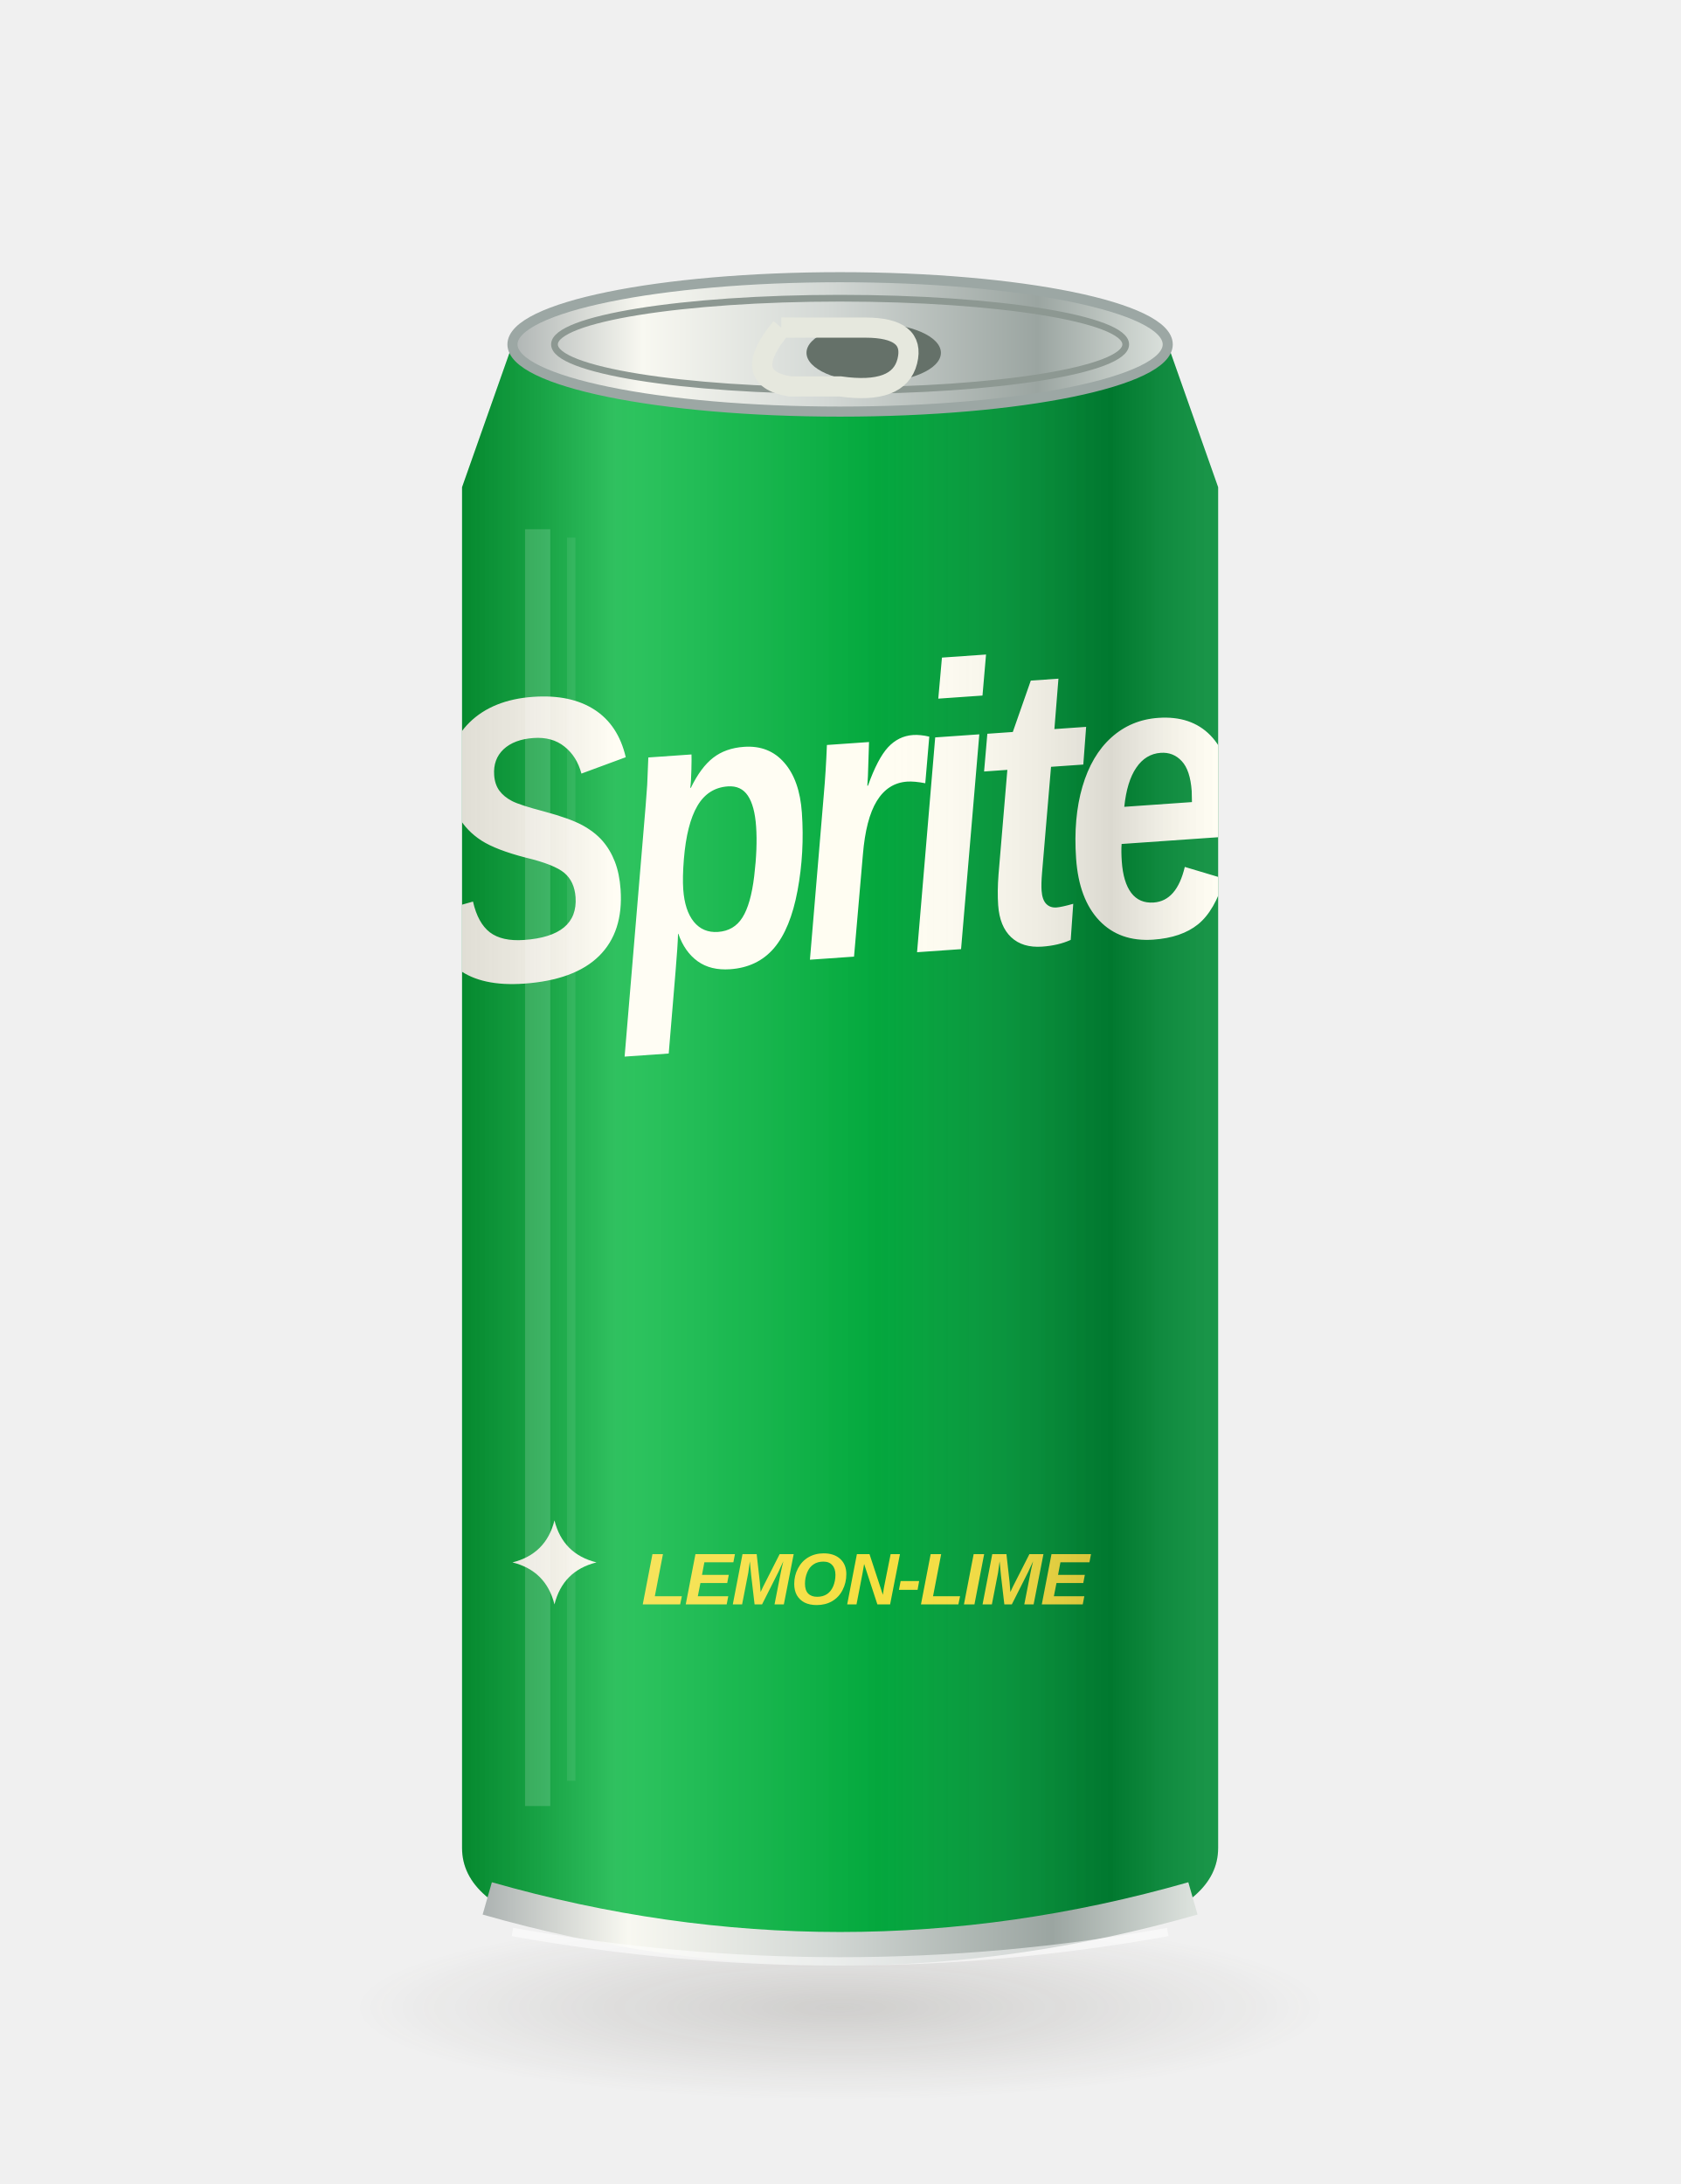
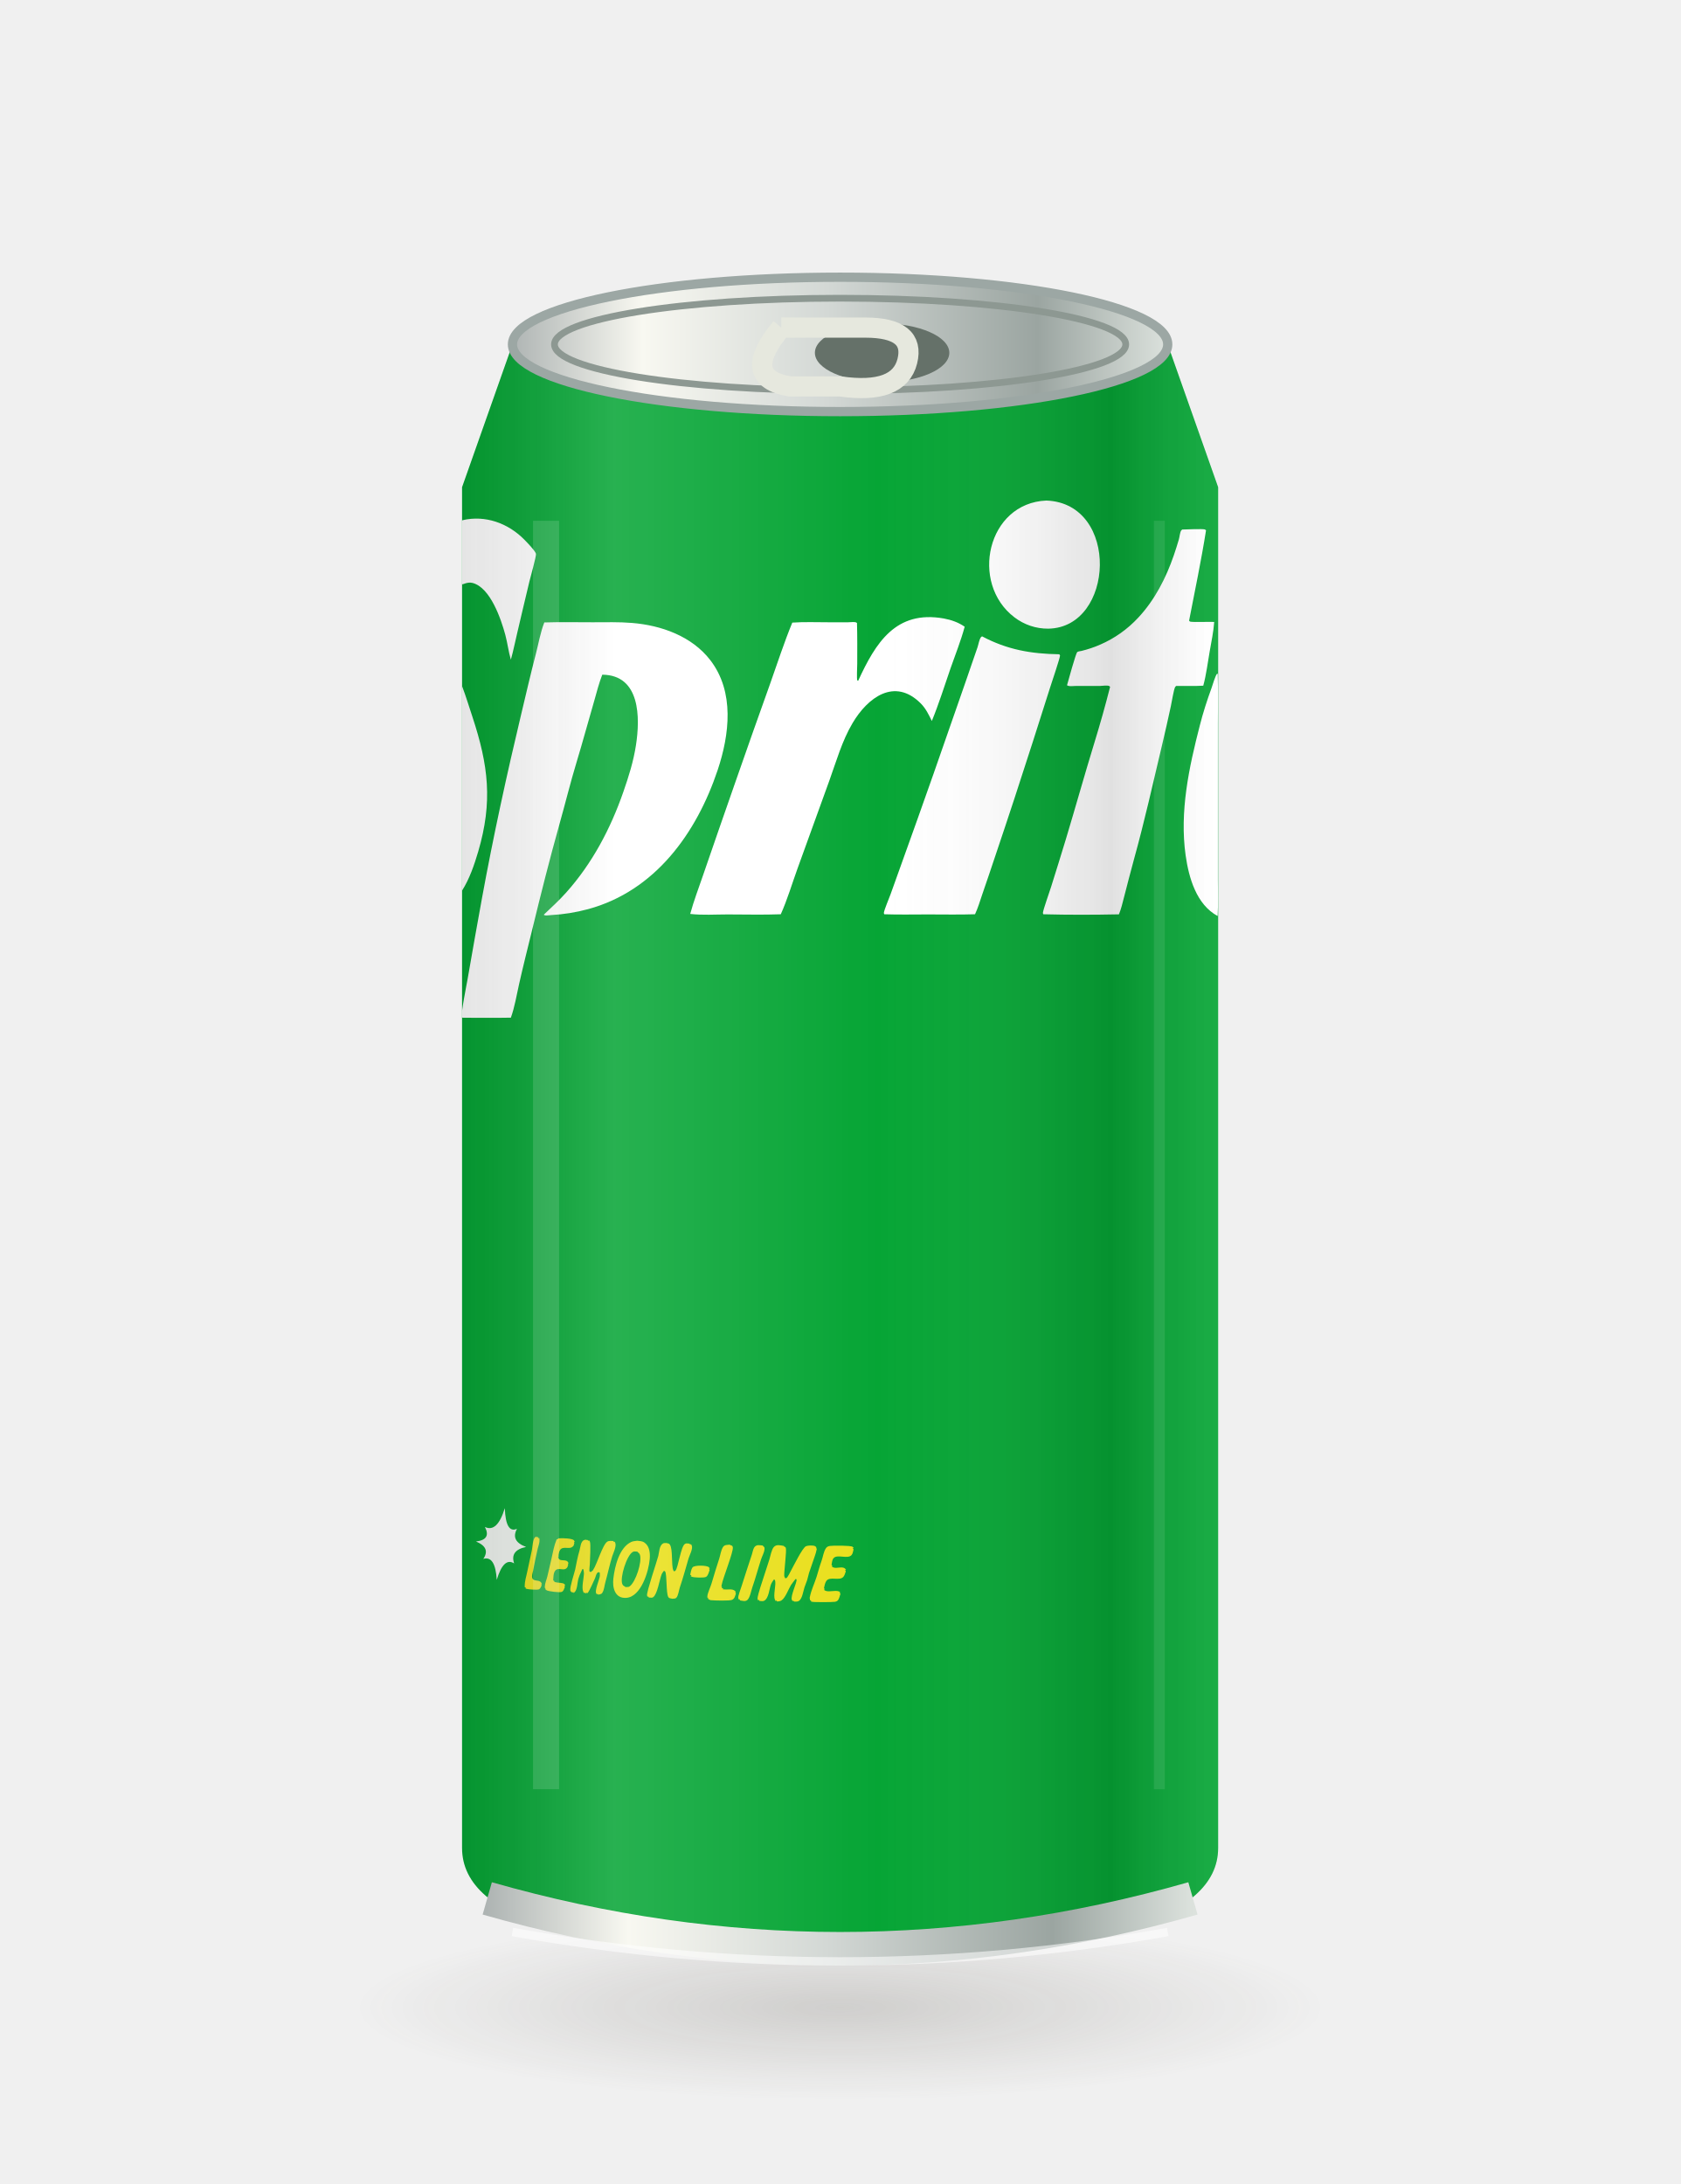
<svg xmlns="http://www.w3.org/2000/svg" viewBox="0 0 200 260" role="img" aria-labelledby="bev-sprite-title">
  <defs>
    <linearGradient id="bev-sprite-metal">
      <stop stop-color="#aeb4b3" />
      <stop offset=".2" stop-color="#f8f8f1" />
      <stop offset=".48" stop-color="#d3d8d5" />
      <stop offset=".8" stop-color="#9ba5a1" />
      <stop offset="1" stop-color="#dce2dd" />
    </linearGradient>
    <linearGradient id="bev-sprite-glass">
      <stop stop-color="#fff" stop-opacity=".65" />
      <stop offset=".18" stop-color="#fff" stop-opacity=".12" />
      <stop offset=".65" stop-color="#fff" stop-opacity=".02" />
      <stop offset="1" stop-color="#75867c" stop-opacity=".35" />
    </linearGradient>
    <linearGradient id="bev-sprite-shade">
      <stop stop-color="#000" stop-opacity=".12" />
      <stop offset=".2" stop-color="#fff" stop-opacity=".16" />
      <stop offset=".55" stop-color="#fff" stop-opacity="0" />
      <stop offset=".86" stop-color="#000" stop-opacity=".14" />
      <stop offset="1" stop-color="#fff" stop-opacity=".09" />
    </linearGradient>
    <radialGradient id="bev-sprite-shadow">
      <stop stop-color="#3c372d" stop-opacity=".18" />
      <stop offset="1" stop-color="#3c372d" stop-opacity="0" />
    </radialGradient>
    <clipPath id="bev-sprite-bodyclip">
      <path d="M61 41Q100 32 139 41L145 58V220Q145 233 100 233T55 220V58Z" />
    </clipPath>
-     <linearGradient id="bev-sprite-sprite">
-       <stop stop-color="#079c36" />
-       <stop offset=".23" stop-color="#08b842" />
-       <stop offset=".52" stop-color="#04aa3e" />
-       <stop offset=".83" stop-color="#008c36" />
-       <stop offset="1" stop-color="#038c37" />
-     </linearGradient>
  </defs>
  <ellipse cx="100" cy="239" rx="58" ry="11" fill="url(#bev-sprite-shadow)" />
-   <path d="M61 41Q100 32 139 41L145 58V220Q145 233 100 233T55 220V58Z" fill="url(#bev-sprite-sprite)" />
+   <path d="M61 41Q100 32 139 41L145 58V220Q145 233 100 233T55 220V58Z" fill="#06a535" />
  <g clip-path="url(#bev-sprite-bodyclip)">
-     <g transform="translate(100 114) rotate(-4) scale(.8 1)">
-       <text x="0" y="0" text-anchor="middle" font-family="Arial,sans-serif" font-size="48" fill="#fffdf2" font-weight="bold" font-style="italic" letter-spacing="-2.7">Sprite</text>
-     </g>
-     <path d="M66 181Q67 185 71 186Q67 187 66 191Q65 187 61 186Q65 185 66 181Z" fill="#fffdf2" />
-     <text x="103" y="191" text-anchor="middle" font-family="Arial,sans-serif" font-size="8.7" fill="#f5df41" font-weight="900" font-style="italic" letter-spacing="-.2">LEMON-LIME</text>
-     <path d="M61 41Q100 32 139 41L145 58V220Q145 233 100 233T55 220V58Z" fill="url(#bev-sprite-shade)" />
-     <path d="M64 63V215" stroke="#fff" stroke-opacity=".16" stroke-width="3" />
-     <path d="M68 64V212" stroke="#fff" stroke-opacity=".08" stroke-width="1" />
+     <path d="M124.55 59.59C133.33 59.91 132.68 74.74 124.77 74.84C123.3 74.85 121.91 74.37 120.75 73.49C115.4 69.42 117.51 59.88 124.55 59.59ZM60.81 78.53C60.53 77.59 60.41 76.55 60.15 75.58C59.64 73.7 58.38 69.96 56.26 69.4C55.65 69.25 55.13 69.58 55.04 69.56C55 69.56 55.02 69.44 54.97 69.45C54.97 67.88 54.97 66.32 54.97 64.76C54.97 64.24 54.87 62.44 54.97 62.06C54.98 62.01 55.04 61.98 55.05 61.93C57.77 61.29 60.5 62.29 62.43 64.26C62.73 64.57 63.7 65.55 63.8 65.93C63.86 66.15 63.12 68.81 63.01 69.25C62.54 71.24 62.06 73.22 61.6 75.21C61.33 76.31 61.12 77.44 60.81 78.53ZM133.19 108.85C130.2 108.91 127.17 108.92 124.18 108.84C124.19 108.79 124.14 108.74 124.14 108.69C124.16 108.31 124.95 106.13 125.11 105.6C125.7 103.71 126.3 101.81 126.87 99.92C128.03 96.07 129.11 92.19 130.29 88.35C130.96 86.17 131.58 83.97 132.14 81.76C132.09 81.75 132.07 81.68 132.02 81.66C131.74 81.56 131.24 81.66 130.94 81.66C129.98 81.66 129.02 81.66 128.06 81.66C127.78 81.66 127.42 81.72 127.16 81.65C127.1 81.64 127.07 81.59 127.01 81.58C127.13 81.13 128.07 77.76 128.22 77.63C128.33 77.54 128.61 77.52 128.74 77.49C129.5 77.3 130.24 77.06 130.96 76.74C132.67 76 134.21 74.91 135.48 73.54C137.45 71.44 138.8 68.8 139.73 66.09C139.94 65.46 140.15 64.83 140.33 64.2C140.42 63.89 140.44 63.43 140.6 63.15C140.63 63.11 140.7 63.09 140.72 63.04C141.18 63.03 143.11 62.94 143.42 63.03C143.47 63.05 143.5 63.11 143.56 63.12C142.99 66.74 142.23 70.32 141.54 73.9C141.59 73.91 141.61 73.99 141.66 74C141.9 74.09 144.05 74.01 144.53 74.04C144.45 75.22 144.19 76.4 143.99 77.57C143.75 78.92 143.59 80.31 143.23 81.63C142.16 81.69 141.07 81.65 139.99 81.66C139.97 81.72 139.9 81.74 139.88 81.79C139.7 82.13 139.48 83.6 139.37 84.07C139.04 85.6 138.7 87.12 138.34 88.63C137.26 93.18 136.24 97.76 134.99 102.27C134.57 103.77 134.2 105.29 133.8 106.8C133.62 107.49 133.46 108.2 133.19 108.85ZM92.94 108.84C90.84 108.92 88.73 108.86 86.63 108.86C85.16 108.86 83.61 108.97 82.16 108.8C82.58 107.24 83.17 105.72 83.69 104.19C84.95 100.49 86.25 96.81 87.53 93.12C88.88 89.21 90.28 85.31 91.67 81.4C92.53 78.98 93.33 76.5 94.31 74.12C95.73 74.02 97.19 74.08 98.62 74.08C99.4 74.08 100.18 74.08 100.96 74.08C101.24 74.08 101.6 74.02 101.87 74.08C101.92 74.1 101.96 74.15 102.01 74.16C102.06 75.78 102.04 77.4 102.04 79.02C102.04 79.35 101.96 80.81 102.05 81.01C102.07 81.04 102.14 81.01 102.15 81.05C104.23 76.52 106.63 72.61 112.35 73.63C113.25 73.8 114.08 74.09 114.83 74.61C114.38 76.28 113.72 77.92 113.15 79.55C112.43 81.64 111.76 83.78 110.92 85.83C110.55 85.08 110.21 84.35 109.6 83.74C106.49 80.62 103.28 83.04 101.48 86.09C100.23 88.2 99.55 90.63 98.72 92.93C97.45 96.43 96.18 99.93 94.92 103.43C94.27 105.23 93.72 107.1 92.94 108.84ZM60.81 121.15C58.89 121.19 56.97 121.16 55.05 121.16C55.04 121.11 54.98 121.09 54.97 121.04C54.86 120.63 55.53 117.28 55.65 116.61C56.21 113.37 56.79 110.12 57.38 106.88C58.73 99.52 60.33 92.18 62.07 84.9C62.63 82.57 63.16 80.23 63.77 77.91C64.1 76.64 64.32 75.31 64.79 74.1C66.71 74.04 68.63 74.08 70.55 74.08C72.11 74.08 73.68 74.03 75.23 74.16C78.71 74.44 82.36 75.74 84.55 78.59C87.46 82.37 86.84 87.45 85.42 91.69C82.91 99.19 77.98 106.06 70.01 108.23C68.56 108.62 67.08 108.86 65.58 108.94C65.36 108.95 65.07 109.01 64.86 108.97C64.81 108.96 64.77 108.9 64.72 108.9C65.64 108.03 66.56 107.19 67.4 106.25C70.5 102.78 72.68 98.65 74.2 94.27C74.83 92.47 75.41 90.62 75.7 88.72C76.21 85.45 76.23 80.35 71.69 80.32C71.3 81.32 71.03 82.38 70.74 83.41C70.03 85.83 69.38 88.27 68.65 90.67C67.9 93.14 67.29 95.65 66.59 98.13C65.42 102.29 64.37 106.48 63.35 110.68C62.82 112.83 62.28 114.98 61.79 117.15C61.49 118.47 61.27 119.88 60.81 121.15ZM116.06 108.84C114.2 108.9 112.33 108.86 110.47 108.86C108.73 108.86 106.98 108.9 105.25 108.84C105.25 108.79 105.21 108.74 105.21 108.68C105.25 108.29 105.84 106.94 106 106.48C106.43 105.29 106.85 104.1 107.28 102.91C108.59 99.29 109.87 95.67 111.15 92.04C112.42 88.41 113.68 84.77 114.95 81.14C115.43 79.78 115.88 78.41 116.36 77.05C116.48 76.69 116.55 76.16 116.77 75.85C116.8 75.81 116.87 75.8 116.89 75.75C119.9 77.35 122.73 77.84 126.1 77.89C126.1 77.94 126.17 77.97 126.18 78.02C126.21 78.25 125.16 81.33 125.01 81.81C124.3 83.98 123.64 86.17 122.93 88.34C121.5 92.8 120.04 97.26 118.54 101.7C118 103.29 117.48 104.89 116.92 106.48C116.65 107.28 116.41 108.09 116.06 108.84ZM144.94 109.05C142.41 107.68 141.51 104.5 141.13 101.83C140.4 96.61 141.52 91.4 142.82 86.36C143.2 84.85 143.69 83.35 144.22 81.89C144.33 81.57 144.68 80.4 144.87 80.21C144.89 80.19 144.94 80.23 144.95 80.21C145.01 82.19 144.97 84.17 144.97 86.16C144.97 89.82 144.97 93.49 144.97 97.15C144.97 99.68 144.97 102.2 144.97 104.73C144.97 106.16 145.02 107.62 144.94 109.05ZM55 106.03C54.9 104.36 54.97 102.66 54.97 100.98C54.97 98.04 54.97 95.09 54.97 92.14C54.97 89.92 54.97 87.69 54.97 85.47C54.97 84.23 54.89 82.96 55.02 81.73C55.47 82.91 55.83 84.13 56.23 85.32C58.14 91.11 58.67 95.44 56.92 101.39C56.45 102.98 55.89 104.62 55 106.03Z" fill="#fff" fill-rule="evenodd" />
+     <path d="M60.09 179.54Q60.2 182.6 61.54 182Q60.74 183.46 62.62 184.16Q60.68 184.56 61.2 186.12Q59.95 185.33 59.13 188.08Q58.96 185.16 57.53 185.58Q58.44 184.25 56.66 183.51Q58.51 183.29 57.72 181.78Q59.19 182.49 60.09 179.54Z" fill="#eef3ee" />
+     <path d="M62.46 188.95C62.44 188.2 62.64 187.74 62.78 187.02C62.95 186.19 63.14 185.37 63.31 184.55C63.38 184.21 63.42 183.2 63.71 183C64.09 182.75 63.68 183.11 64.06 182.98C64.22 183.49 64.17 182.72 64.22 183.29C64.25 183.64 64.09 184.01 64.01 184.35C63.81 185.22 63.62 186.11 63.46 186.99C63.41 187.22 63.32 187.46 63.33 187.7C63.38 188.39 64.17 187.97 64.43 188.42C64.64 188.78 64.35 188.4 64.47 188.77C64.36 188.93 64.36 189.1 64.16 189.2C63.98 189.3 62.96 189.22 62.73 189.16C62.22 189.03 62.9 189.17 62.46 188.95ZM64.93 189.22C64.88 188.68 64.83 189.43 64.85 188.87C64.87 188.47 65.07 188.04 65.16 187.64C65.32 186.93 65.5 186.23 65.65 185.52C65.83 184.74 65.95 183.99 66.26 183.26C66.81 183.12 66 183.17 66.59 183.13C66.9 183.1 68.18 183.13 68.33 183.39C68.54 183.74 68.25 183.38 68.37 183.74C68.15 184.09 68.5 183.74 68.22 184.07C67.8 184.57 66.95 183.92 66.62 184.61C66.53 184.78 66.52 184.96 66.47 185.14C66.54 185.46 66.35 185.18 66.48 185.5C66.65 185.93 67.35 185.58 67.6 185.95C67.84 186.3 67.5 185.94 67.64 186.3C67.45 186.61 67.71 186.34 67.49 186.63C67.15 187.08 66.52 186.56 66.14 186.93C65.85 187.22 65.88 187.78 65.85 188.14C66.35 188.42 65.55 188.17 66.13 188.36C66.38 188.44 67.01 188.4 67.18 188.58C67.47 188.88 67.07 188.59 67.24 188.92C67.14 189.13 67.11 189.4 66.87 189.51C66.63 189.62 65.33 189.45 65.08 189.33C65.02 189.3 64.99 189.24 64.93 189.22ZM71.24 189.85C70.97 189.53 71.15 190.08 70.96 189.66C70.8 189.32 71.3 188.13 71.38 187.74C71.43 187.54 71.39 187.39 71.39 187.2C71.34 187.23 71.29 187.15 71.24 187.16C70.97 187.23 70.91 187.73 70.81 187.93C70.7 188.19 70.14 189.41 70.02 189.55C69.67 189.96 70.1 189.4 69.7 189.7C69.42 189.35 69.63 189.95 69.43 189.5C69.2 189.02 69.49 187.89 69.51 187.34C69.51 187.15 69.47 186.99 69.44 186.81C69.42 186.84 69.35 186.77 69.32 186.8C69.31 186.8 69.17 187.12 69.17 187.13C69.03 187.4 68.93 187.67 68.84 187.97C68.73 188.37 68.72 189.23 68.42 189.52C68.08 189.86 68.47 189.4 68.09 189.6C67.88 189.15 67.99 189.85 67.89 189.32C67.81 188.94 68.35 187.34 68.46 186.87C68.62 186.11 68.75 185.34 68.98 184.59C69.1 184.21 69.1 183.47 69.56 183.33C69.94 183.2 69.54 183.39 69.92 183.32C70.23 183.63 69.96 183.12 70.21 183.51C70.35 183.73 70.22 185.78 70.21 186.2C70.21 186.37 70.1 186.99 70.19 187.1C70.23 187.14 70.32 187.1 70.34 187.15C70.71 186.72 70.27 187.37 70.6 186.9C71.06 186.23 71.74 183.86 72.29 183.53C72.52 183.39 72.75 183.46 73 183.45C73.24 183.83 73.08 183.23 73.24 183.69C73.39 184.1 73.01 184.87 72.88 185.26C72.56 186.29 72.34 187.36 72.05 188.4C71.94 188.78 71.92 189.27 71.7 189.61C71.56 189.83 71.43 189.75 71.24 189.85ZM75.85 183.42C76.15 183.46 76.45 183.45 76.71 183.64C77.33 184.06 77.4 184.92 77.34 185.6C77.22 187.05 76.32 190.09 74.55 190.22C73.19 190.32 72.88 189 73.01 187.92C73.18 186.49 73.7 184.23 75.15 183.56C75.37 183.46 75.62 183.46 75.85 183.42ZM80.02 190.33C79.83 190.25 79.68 190.33 79.55 190.12C79.27 189.67 79.41 187.42 79.17 187.08C79.14 187.03 79.06 187.04 79.04 186.99C78.93 187.15 78.82 187.25 78.75 187.44C78.51 188.05 78.25 189.78 77.76 190.13C77.56 190.27 77.44 190.16 77.24 190.19C77.05 189.78 77.11 190.42 77.02 189.92C76.95 189.53 78.18 185.92 78.36 185.23C78.47 184.81 78.47 183.99 78.92 183.75C79.28 183.56 78.9 183.81 79.27 183.68C79.46 183.76 79.6 183.68 79.74 183.89C80.11 184.43 79.89 186.27 80.14 186.93C80.17 186.98 80.22 187.02 80.24 187.08C80.27 187.03 80.35 187.04 80.39 187C80.73 186.65 81.04 184.1 81.53 183.8C81.72 183.68 81.87 183.77 82.06 183.76C82.34 184.11 82.13 183.54 82.34 183.98C82.51 184.36 82.08 185.14 81.96 185.53C81.62 186.69 81.31 187.85 80.92 188.99C80.82 189.3 80.73 189.96 80.52 190.19C80.36 190.37 80.21 190.28 80.02 190.33ZM84.31 190.38C84.23 189.88 84.2 190.57 84.2 190.04C84.21 189.66 84.59 188.91 84.7 188.5C84.98 187.51 85.3 186.54 85.61 185.56C85.75 185.12 85.81 184.59 86.05 184.19C86.24 183.88 86.54 183.93 86.85 183.89C87.01 184.02 87.19 183.92 87.23 184.21C87.32 184.73 86.05 187.86 85.9 188.7C85.8 189.26 85.95 188.51 85.93 189.06C86.45 189.23 85.65 189.16 86.23 189.22C86.59 189.26 87.18 189.11 87.47 189.38C87.79 189.67 87.37 189.37 87.6 189.7C87.5 189.99 87.47 190.28 87.16 190.45C86.89 190.6 85.03 190.54 84.64 190.5C84.05 190.43 84.87 190.52 84.31 190.38ZM88.1 190.53C87.87 190.09 88.03 190.75 87.88 190.25C87.82 190.05 88.18 189.13 88.26 188.87C88.67 187.6 89.07 186.33 89.5 185.06C89.59 184.79 89.63 184.44 89.79 184.2C90.05 183.84 90.43 183.96 90.79 183.99C90.88 184.17 91.04 184.09 91 184.45C90.96 184.85 90.71 185.27 90.59 185.65C90.23 186.75 89.94 187.86 89.56 188.95C89.42 189.35 89.28 190.18 88.97 190.47C88.71 190.7 88.38 190.56 88.1 190.53ZM94.54 190.67C94.27 190.34 94.46 190.88 94.26 190.46C94.05 190.02 94.92 188.32 94.81 188.02C94.8 187.98 94.71 188.01 94.7 187.97C94.52 188.21 94.33 188.44 94.16 188.69C93.86 189.17 93.49 190.22 93.03 190.52C92.85 190.65 92.71 190.61 92.52 190.66C92.21 190.29 92.48 190.92 92.25 190.45C91.99 189.92 92.44 188.6 92.24 188.11C92.22 188.07 92.15 188.05 92.14 188.01C92 188.21 91.87 188.38 91.77 188.62C91.57 189.14 91.51 190.3 90.95 190.57C90.76 190.66 90.62 190.58 90.42 190.6C90.2 190.22 90.31 190.81 90.18 190.35C90.13 190.16 90.44 189.19 90.51 188.96C90.85 187.86 91.23 186.79 91.57 185.69C91.69 185.29 91.84 184.47 92.11 184.17C92.42 183.82 92.92 183.97 93.31 184.04C93.56 184.44 93.36 183.83 93.54 184.29C93.65 184.55 93.34 186.97 93.35 187.53C93.37 188.12 93.35 187.3 93.43 187.87C93.48 187.84 93.55 187.9 93.59 187.88C93.76 187.81 94.06 187.14 94.16 186.97C94.45 186.45 95.52 184.25 95.94 184.07C96.2 183.97 96.76 183.95 97.01 184.06C97.07 184.09 97.1 184.15 97.16 184.17C97.15 184.72 97.32 183.94 97.2 184.51C97.11 184.98 96.91 185.44 96.77 185.89C96.62 186.35 96.45 186.8 96.3 187.26C96.21 187.54 96.17 187.84 96.07 188.13C95.98 188.41 95.85 188.69 95.76 188.97C95.61 189.42 95.5 190.36 95.07 190.6C94.88 190.7 94.73 190.65 94.54 190.67ZM96.41 190.48C96.45 189.92 96.29 190.68 96.4 190.12C96.56 189.3 96.95 188.51 97.2 187.72C97.4 187.08 97.56 186.45 97.79 185.82C97.97 185.34 98.03 184.7 98.33 184.29C98.44 184.13 98.61 184.07 98.79 184.04C99.12 183.98 101.3 183.98 101.48 184.14C101.85 184.44 101.36 184.11 101.6 184.46C101.54 184.68 101.52 184.95 101.36 185.13C100.92 185.63 99.73 185.03 99.27 185.45C99.04 185.65 99.04 186.01 98.98 186.29C99.3 186.59 98.72 186.34 99.16 186.58C99.56 186.79 100.22 186.42 100.58 186.73C100.92 187.04 100.45 186.71 100.68 187.06C100.6 187.28 100.55 187.53 100.39 187.72C99.91 188.25 98.77 187.62 98.36 188.21C98.19 188.47 98.15 188.78 98.08 189.07C98.37 189.36 97.8 189.14 98.23 189.36C98.63 189.57 99.41 189.28 99.85 189.45C100.35 189.64 99.68 189.43 100.05 189.71C99.96 189.97 99.91 190.33 99.71 190.54C99.62 190.63 99.51 190.67 99.39 190.69C99.15 190.74 96.89 190.75 96.68 190.69C96.16 190.56 96.86 190.71 96.41 190.48ZM75.85 184.71C75.64 184.73 75.54 184.64 75.33 184.75C74.6 185.14 73.76 187.84 74.08 188.59C74.18 188.82 74.31 188.8 74.47 188.94C74.67 188.9 74.78 188.99 74.98 188.83C75.68 188.28 76.43 185.98 76.18 185.12C76.12 184.89 75.99 184.88 75.85 184.71ZM82.16 187.47C82.23 187.2 82.26 186.84 82.43 186.6C82.65 186.3 84.14 186.34 84.37 186.57C84.68 186.88 84.26 186.57 84.47 186.91C84.36 187.17 84.31 187.55 84.05 187.72C83.82 187.86 82.67 187.81 82.4 187.72C81.87 187.55 82.59 187.75 82.16 187.47Z" fill="#e9df1b" fill-rule="evenodd" />
+     <path d="M61 41Q100 32 139 41L145 58V220Q145 233 100 233T55 220V58Z" fill="url(#bev-sprite-shade)" opacity=".85" />
+     <path d="M65 62V213" fill="none" stroke="#fff" stroke-opacity="0.14" stroke-width="3.1" />
+     <path d="M138 62V213" fill="none" stroke="#fff" stroke-opacity=".09" stroke-width="1.3" />
  </g>
-   <ellipse cx="100" cy="41" rx="39" ry="8" fill="url(#bev-sprite-metal)" stroke="#9ca7a4" stroke-width="1.2" />
+   <ellipse cx="100" cy="41" rx="39" ry="8" fill="url(#bev-sprite-metal)" stroke="#9ca7a4" stroke-width="1.1" />
  <ellipse cx="100" cy="41" rx="34" ry="5.5" fill="none" stroke="#8d9892" stroke-width=".8" />
-   <ellipse cx="104" cy="42" rx="8" ry="3.5" fill="#657169" />
+   <ellipse cx="105" cy="42" rx="8" ry="3.5" fill="#657169" />
  <path d="M93 39h10q6 0 5 4t-8 3h-6q-6-1-1-7" fill="none" stroke="#e6e8de" stroke-width="2.4" />
  <path d="M58 226q42 12 84 0" fill="none" stroke="url(#bev-sprite-metal)" stroke-width="4" />
  <path d="M61 230q39 7 78 0" fill="none" stroke="#fff" stroke-opacity=".55" stroke-width="1" />
</svg>
